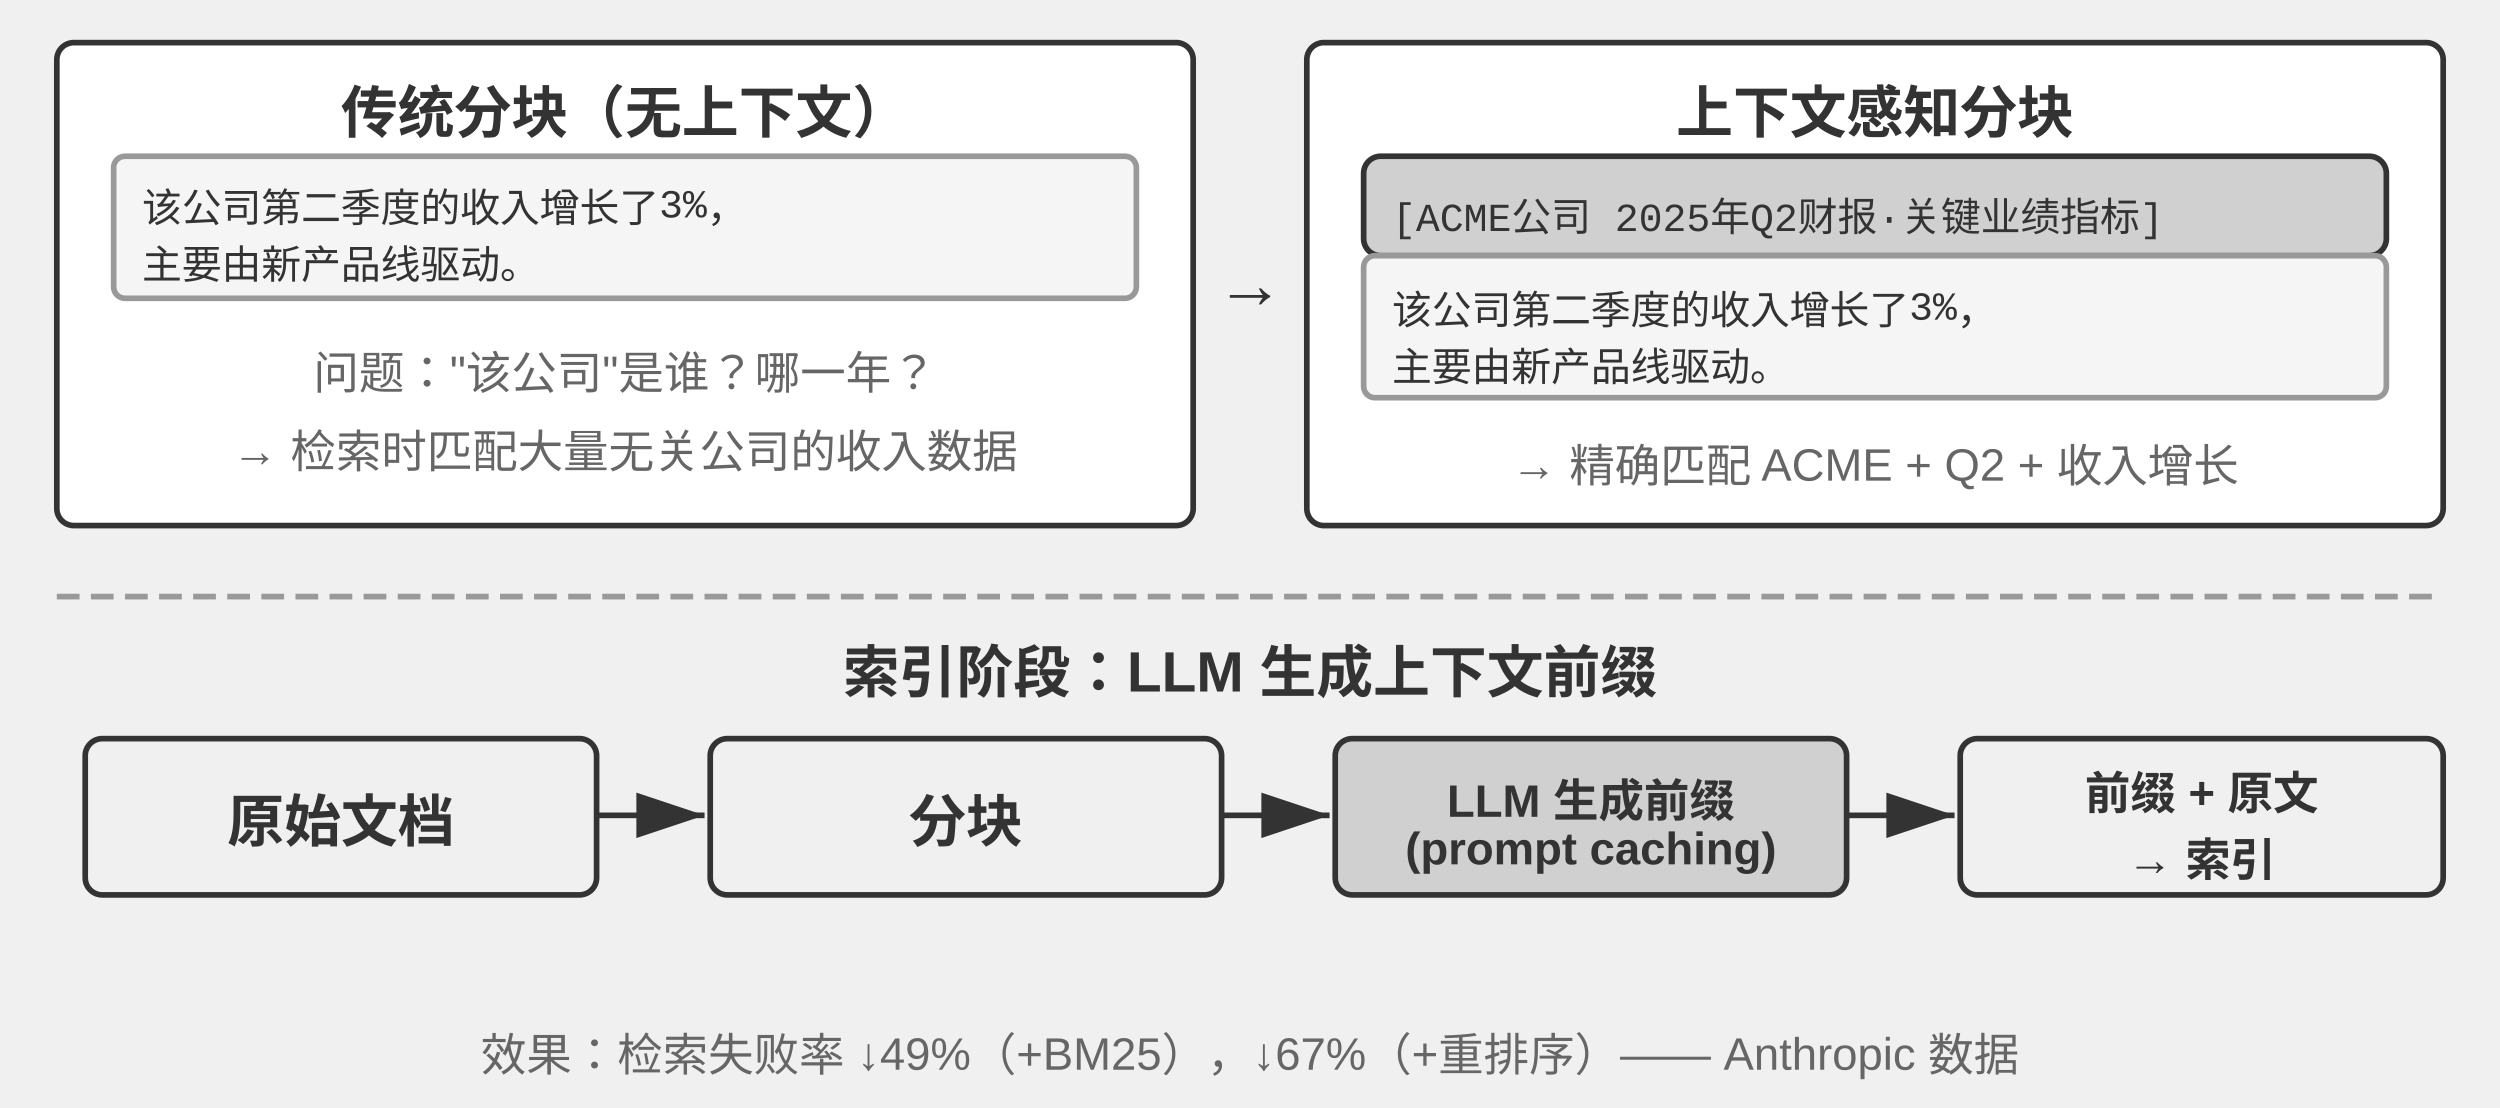
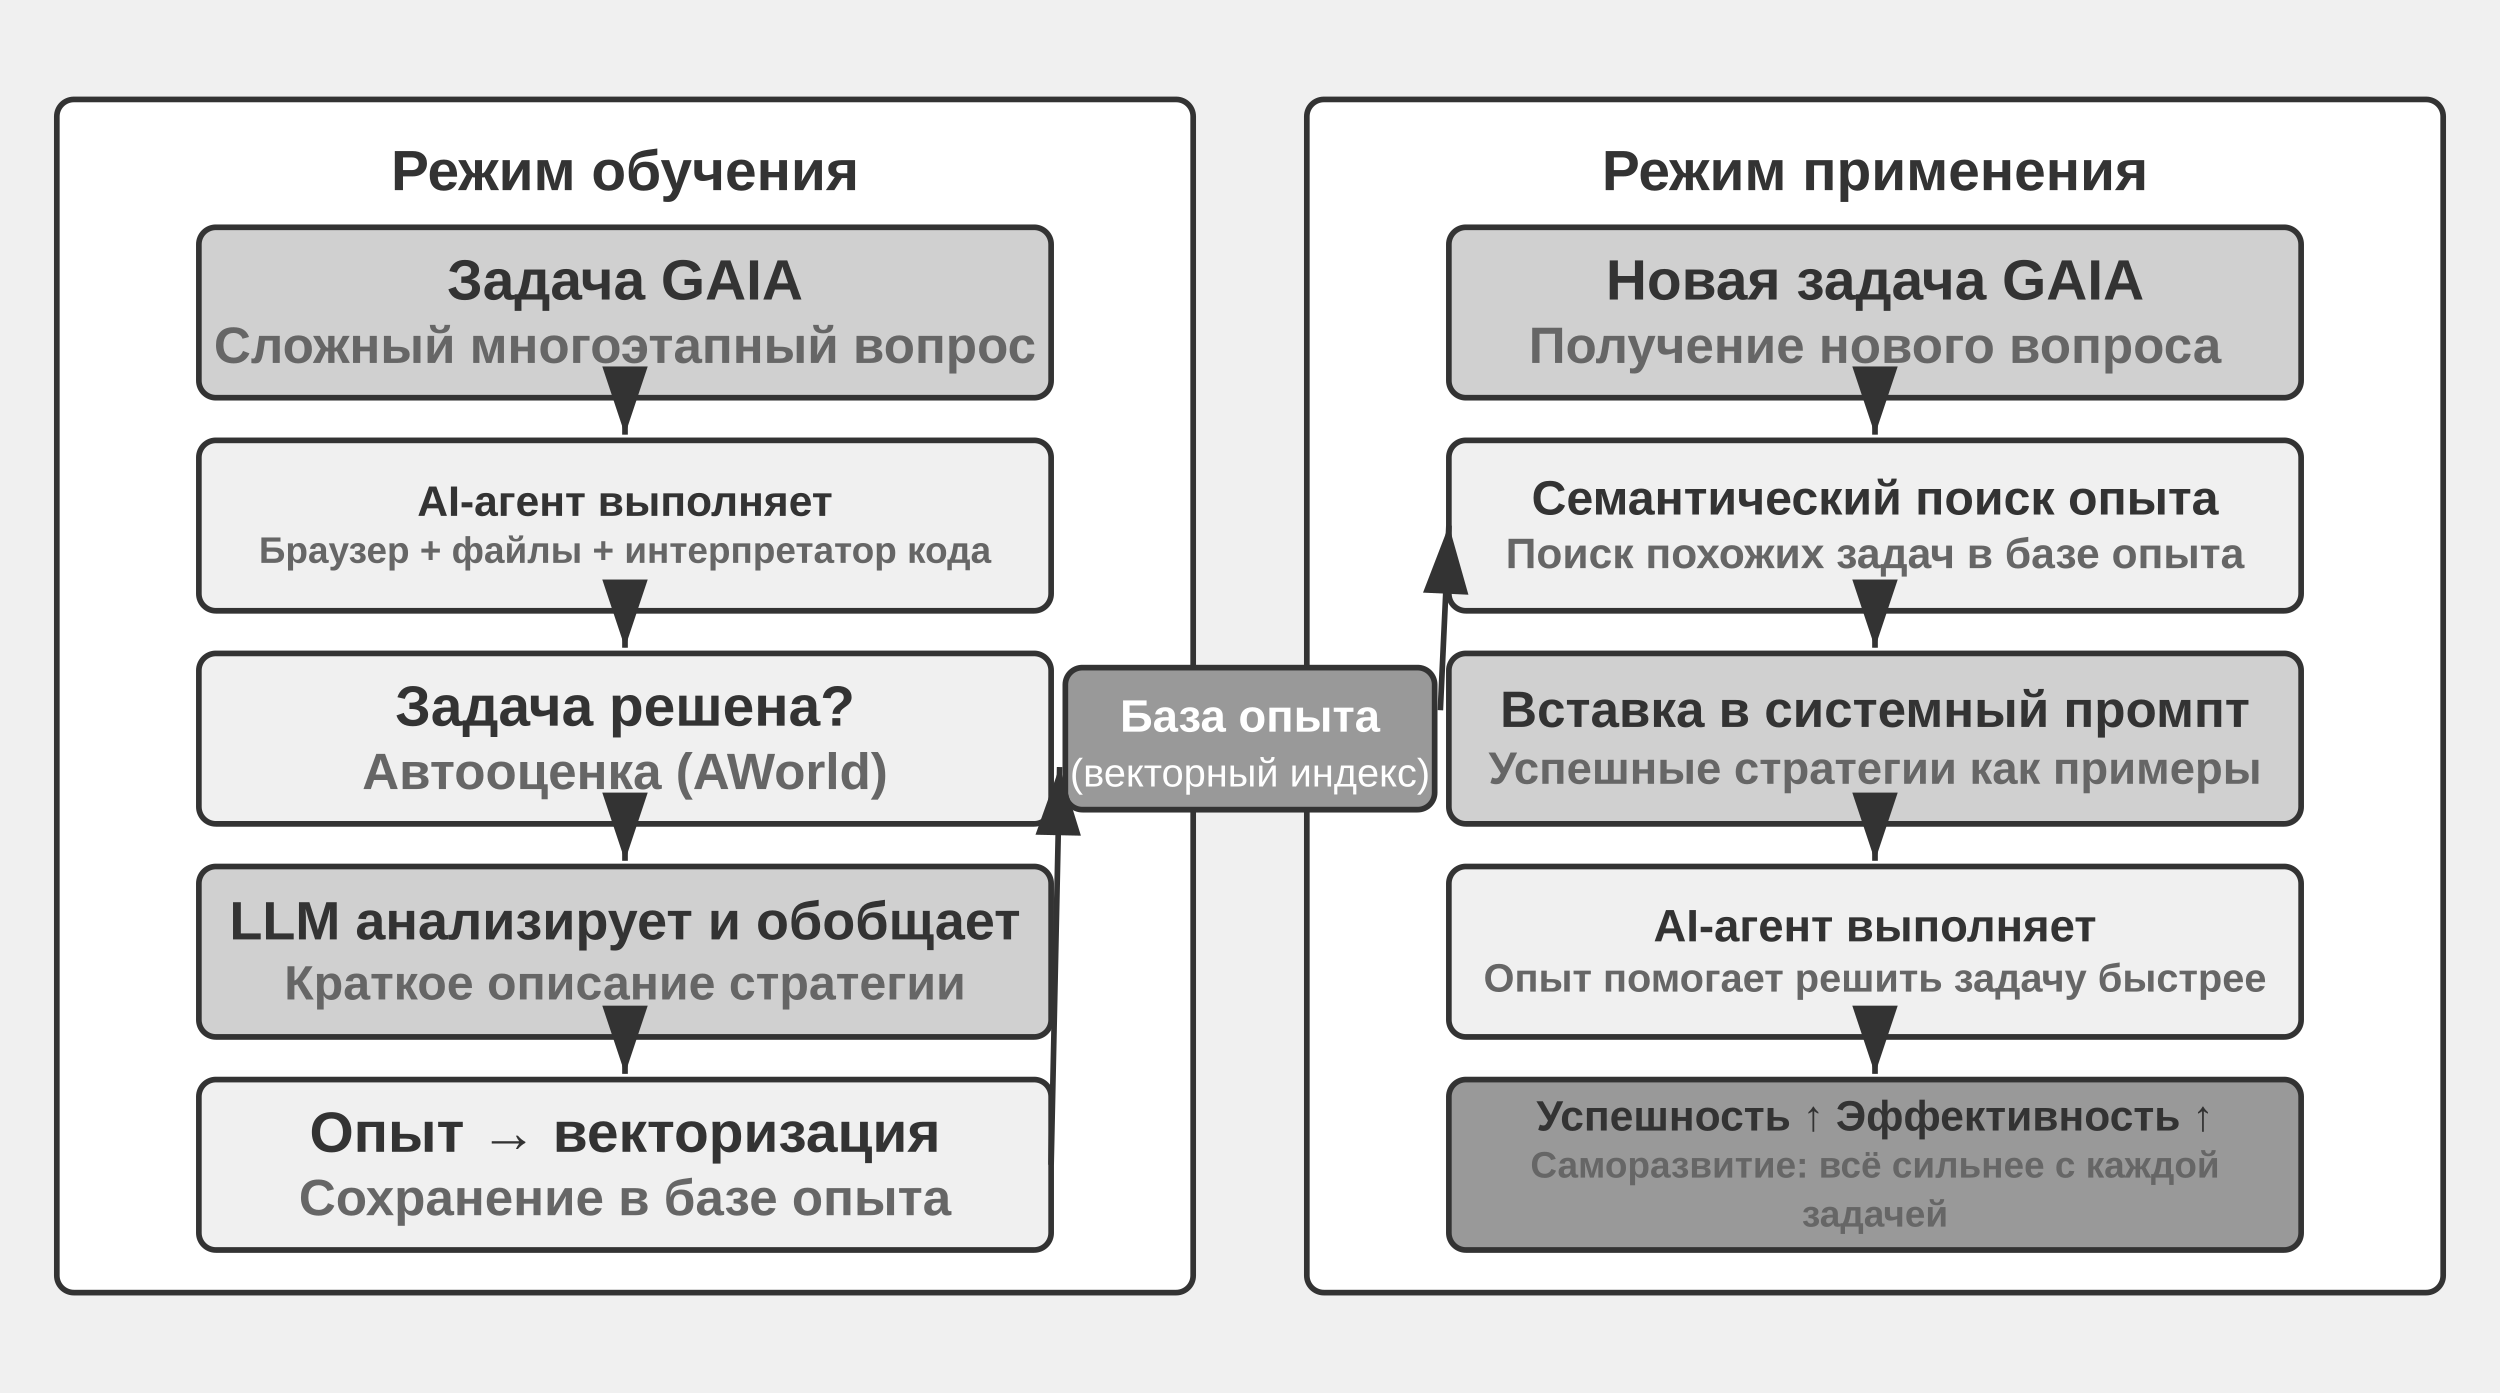
- <svg xmlns="http://www.w3.org/2000/svg" viewBox="0 40 880 390" width="880" height="390" style="background:#ffffff">
+ <svg xmlns="http://www.w3.org/2000/svg" viewBox="0 20 880 490" width="880" height="490" style="background:#ffffff">
  <defs>
    <marker id="ah" markerWidth="12" markerHeight="8" refX="12" refY="4" orient="auto">
      <polygon points="0 0, 12 4, 0 8" fill="#333333" />
    </marker>
    <marker id="ah-light" markerWidth="12" markerHeight="8" refX="12" refY="4" orient="auto">
      <polygon points="0 0, 12 4, 0 8" fill="#999999" />
    </marker>
  </defs>
-   <rect x="20" y="55" width="400" height="170" rx="6" fill="#ffffff" stroke="#333333" stroke-width="2" />
-   <text x="220" y="78" font-family="Arial, 'Helvetica Neue', Helvetica, 'PingFang SC', 'Microsoft YaHei', sans-serif" font-size="20" fill="#333333" text-anchor="middle" dominant-baseline="central" font-weight="bold">传统分块（无上下文）</text>
-   <rect x="40" y="95" width="360" height="50" rx="4" fill="#f5f5f5" stroke="#999999" stroke-width="2" />
-   <text x="50" y="112" font-family="'Courier New', Courier, monospace" font-size="14" fill="#333333" text-anchor="start" dominant-baseline="central">该公司第二季度的收入增长了3%，</text>
-   <text x="50" y="132" font-family="'Courier New', Courier, monospace" font-size="14" fill="#333333" text-anchor="start" dominant-baseline="central">主要由新产品线驱动。</text>
-   <text x="220" y="170" font-family="Arial, 'Helvetica Neue', Helvetica, 'PingFang SC', 'Microsoft YaHei', sans-serif" font-size="16" fill="#666666" text-anchor="middle" dominant-baseline="central" font-weight="normal">问题："该公司"是谁？哪一年？</text>
-   <text x="220" y="195" font-family="Arial, 'Helvetica Neue', Helvetica, 'PingFang SC', 'Microsoft YaHei', sans-serif" font-size="16" fill="#666666" text-anchor="middle" dominant-baseline="central" font-weight="normal">→ 检索时匹配大量无关公司的收入数据</text>
-   <rect x="460" y="55" width="400" height="170" rx="6" fill="#ffffff" stroke="#333333" stroke-width="2" />
-   <text x="660" y="78" font-family="Arial, 'Helvetica Neue', Helvetica, 'PingFang SC', 'Microsoft YaHei', sans-serif" font-size="20" fill="#333333" text-anchor="middle" dominant-baseline="central" font-weight="bold">上下文感知分块</text>
-   <rect x="480" y="95" width="360" height="35" rx="6" fill="#d0d0d0" stroke="#333333" stroke-width="2" />
-   <text x="490" y="113" font-family="'Courier New', Courier, monospace" font-size="14" fill="#333333" text-anchor="start" dominant-baseline="central">[ACME公司 2025年Q2财报·关键业绩指标]</text>
-   <rect x="480" y="130" width="360" height="50" rx="4" fill="#f5f5f5" stroke="#999999" stroke-width="2" />
-   <text x="490" y="148" font-family="'Courier New', Courier, monospace" font-size="14" fill="#333333" text-anchor="start" dominant-baseline="central">该公司第二季度的收入增长了3%，</text>
-   <text x="490" y="168" font-family="'Courier New', Courier, monospace" font-size="14" fill="#333333" text-anchor="start" dominant-baseline="central">主要由新产品线驱动。</text>
-   <text x="660" y="200" font-family="Arial, 'Helvetica Neue', Helvetica, 'PingFang SC', 'Microsoft YaHei', sans-serif" font-size="16" fill="#666666" text-anchor="middle" dominant-baseline="central" font-weight="normal">→ 精确匹配 ACME + Q2 + 收入增长</text>
-   <text x="440" y="140" font-family="Arial, 'Helvetica Neue', Helvetica, 'PingFang SC', 'Microsoft YaHei', sans-serif" font-size="24" fill="#333333" text-anchor="middle" dominant-baseline="central" font-weight="bold">→</text>
-   <line x1="20" y1="250" x2="860" y2="250" stroke="#999999" stroke-width="2" stroke-dasharray="8,4" />
-   <text x="440.0" y="275" font-family="Arial, 'Helvetica Neue', Helvetica, 'PingFang SC', 'Microsoft YaHei', sans-serif" font-size="20" fill="#333333" text-anchor="middle" dominant-baseline="central" font-weight="bold">索引阶段：LLM 生成上下文前缀</text>
-   <rect x="30" y="300" width="180" height="55" rx="6" fill="#f0f0f0" stroke="#333333" stroke-width="2" />
-   <text x="120.0" y="327.5" font-family="Arial, 'Helvetica Neue', Helvetica, 'PingFang SC', 'Microsoft YaHei', sans-serif" font-size="20" fill="#333333" text-anchor="middle" dominant-baseline="central" font-weight="bold">原始文档</text>
-   <line x1="210" y1="327" x2="248" y2="327" stroke="#333333" stroke-width="2" marker-end="url(#ah)" />
-   <rect x="250" y="300" width="180" height="55" rx="6" fill="#f0f0f0" stroke="#333333" stroke-width="2" />
-   <text x="340.0" y="327.5" font-family="Arial, 'Helvetica Neue', Helvetica, 'PingFang SC', 'Microsoft YaHei', sans-serif" font-size="20" fill="#333333" text-anchor="middle" dominant-baseline="central" font-weight="bold">分块</text>
-   <line x1="430" y1="327" x2="468" y2="327" stroke="#333333" stroke-width="2" marker-end="url(#ah)" />
-   <rect x="470" y="300" width="180" height="55" rx="6" fill="#d0d0d0" stroke="#333333" stroke-width="2" />
-   <text x="560.0" y="317.9" font-family="Arial, 'Helvetica Neue', Helvetica, 'PingFang SC', 'Microsoft YaHei', sans-serif" font-size="16" fill="#333333" text-anchor="middle" dominant-baseline="central" font-weight="bold">LLM 生成前缀</text>
-   <text x="560.0" y="338.7" font-family="Arial, 'Helvetica Neue', Helvetica, 'PingFang SC', 'Microsoft YaHei', sans-serif" font-size="16" fill="#333333" text-anchor="middle" dominant-baseline="central" font-weight="bold">(prompt caching)</text>
-   <line x1="650" y1="327" x2="688" y2="327" stroke="#333333" stroke-width="2" marker-end="url(#ah)" />
-   <rect x="690" y="300" width="170" height="55" rx="6" fill="#f0f0f0" stroke="#333333" stroke-width="2" />
-   <text x="775.0" y="317.9" font-family="Arial, 'Helvetica Neue', Helvetica, 'PingFang SC', 'Microsoft YaHei', sans-serif" font-size="16" fill="#333333" text-anchor="middle" dominant-baseline="central" font-weight="bold">前缀 + 原文</text>
-   <text x="775.0" y="338.7" font-family="Arial, 'Helvetica Neue', Helvetica, 'PingFang SC', 'Microsoft YaHei', sans-serif" font-size="16" fill="#333333" text-anchor="middle" dominant-baseline="central" font-weight="bold">→ 索引</text>
-   <text x="440.0" y="410" font-family="Arial, 'Helvetica Neue', Helvetica, 'PingFang SC', 'Microsoft YaHei', sans-serif" font-size="16" fill="#666666" text-anchor="middle" dominant-baseline="central" font-weight="normal">效果：检索失败率 ↓49%（+BM25），↓67%（+重排序）—— Anthropic 数据</text>
+   <rect x="20" y="55" width="400" height="420" rx="6" fill="#ffffff" stroke="#333333" stroke-width="2" />
+   <text x="220" y="80" font-family="Arial, 'Helvetica Neue', Helvetica, 'PingFang SC', 'Microsoft YaHei', sans-serif" font-size="20" fill="#333333" text-anchor="middle" dominant-baseline="central" font-weight="bold">Режим обучения</text>
+   <rect x="70" y="100" width="300" height="60" rx="6" fill="#d0d0d0" stroke="#333333" stroke-width="2" />
+   <text x="220.0" y="118.5" font-family="Arial, 'Helvetica Neue', Helvetica, 'PingFang SC', 'Microsoft YaHei', sans-serif" font-size="20.0" fill="#333333" text-anchor="middle" dominant-baseline="central" font-weight="bold">Задача GAIA</text>
+   <text x="220.0" y="141.5" font-family="Arial, 'Helvetica Neue', Helvetica, 'PingFang SC', 'Microsoft YaHei', sans-serif" font-size="18.0" fill="#666666" text-anchor="middle" dominant-baseline="central" font-weight="bold">Сложный многоэтапный вопрос</text>
+   <rect x="70" y="175" width="300" height="60" rx="6" fill="#f0f0f0" stroke="#333333" stroke-width="2" />
+   <text x="220.0" y="196.375" font-family="Arial, 'Helvetica Neue', Helvetica, 'PingFang SC', 'Microsoft YaHei', sans-serif" font-size="15.0" fill="#333333" text-anchor="middle" dominant-baseline="central" font-weight="bold">AI-агент выполняет</text>
+   <text x="220.0" y="213.625" font-family="Arial, 'Helvetica Neue', Helvetica, 'PingFang SC', 'Microsoft YaHei', sans-serif" font-size="13.0" fill="#666666" text-anchor="middle" dominant-baseline="central" font-weight="bold">Браузер + файлы + интерпретатор кода</text>
+   <line x1="220" y1="162" x2="220" y2="173" stroke="#333333" stroke-width="2" marker-end="url(#ah)" />
+   <rect x="70" y="250" width="300" height="60" rx="6" fill="#f0f0f0" stroke="#333333" stroke-width="2" />
+   <text x="220.0" y="268.5" font-family="Arial, 'Helvetica Neue', Helvetica, 'PingFang SC', 'Microsoft YaHei', sans-serif" font-size="20.0" fill="#333333" text-anchor="middle" dominant-baseline="central" font-weight="bold">Задача решена?</text>
+   <text x="220.0" y="291.5" font-family="Arial, 'Helvetica Neue', Helvetica, 'PingFang SC', 'Microsoft YaHei', sans-serif" font-size="18.0" fill="#666666" text-anchor="middle" dominant-baseline="central" font-weight="bold">Автооценка (AWorld)</text>
+   <line x1="220" y1="237" x2="220" y2="248" stroke="#333333" stroke-width="2" marker-end="url(#ah)" />
+   <rect x="70" y="325" width="300" height="60" rx="6" fill="#d0d0d0" stroke="#333333" stroke-width="2" />
+   <text x="220.0" y="344.075" font-family="Arial, 'Helvetica Neue', Helvetica, 'PingFang SC', 'Microsoft YaHei', sans-serif" font-size="19.0" fill="#333333" text-anchor="middle" dominant-baseline="central" font-weight="bold">LLM анализирует и обобщает</text>
+   <text x="220.0" y="365.925" font-family="Arial, 'Helvetica Neue', Helvetica, 'PingFang SC', 'Microsoft YaHei', sans-serif" font-size="17.0" fill="#666666" text-anchor="middle" dominant-baseline="central" font-weight="bold">Краткое описание стратегии</text>
+   <line x1="220" y1="312" x2="220" y2="323" stroke="#333333" stroke-width="2" marker-end="url(#ah)" />
+   <rect x="70" y="400" width="300" height="60" rx="6" fill="#f0f0f0" stroke="#333333" stroke-width="2" />
+   <text x="220.0" y="418.5" font-family="Arial, 'Helvetica Neue', Helvetica, 'PingFang SC', 'Microsoft YaHei', sans-serif" font-size="20.0" fill="#333333" text-anchor="middle" dominant-baseline="central" font-weight="bold">Опыт → векторизация</text>
+   <text x="220.0" y="441.5" font-family="Arial, 'Helvetica Neue', Helvetica, 'PingFang SC', 'Microsoft YaHei', sans-serif" font-size="18.0" fill="#666666" text-anchor="middle" dominant-baseline="central" font-weight="bold">Сохранение в базе опыта</text>
+   <line x1="220" y1="387" x2="220" y2="398" stroke="#333333" stroke-width="2" marker-end="url(#ah)" />
+   <rect x="460" y="55" width="400" height="420" rx="6" fill="#ffffff" stroke="#333333" stroke-width="2" />
+   <text x="660" y="80" font-family="Arial, 'Helvetica Neue', Helvetica, 'PingFang SC', 'Microsoft YaHei', sans-serif" font-size="20" fill="#333333" text-anchor="middle" dominant-baseline="central" font-weight="bold">Режим применения</text>
+   <rect x="510" y="100" width="300" height="60" rx="6" fill="#d0d0d0" stroke="#333333" stroke-width="2" />
+   <text x="660.0" y="118.5" font-family="Arial, 'Helvetica Neue', Helvetica, 'PingFang SC', 'Microsoft YaHei', sans-serif" font-size="20.0" fill="#333333" text-anchor="middle" dominant-baseline="central" font-weight="bold">Новая задача GAIA</text>
+   <text x="660.0" y="141.5" font-family="Arial, 'Helvetica Neue', Helvetica, 'PingFang SC', 'Microsoft YaHei', sans-serif" font-size="18.0" fill="#666666" text-anchor="middle" dominant-baseline="central" font-weight="bold">Получение нового вопроса</text>
+   <rect x="510" y="175" width="300" height="60" rx="6" fill="#f0f0f0" stroke="#333333" stroke-width="2" />
+   <text x="660.0" y="195.225" font-family="Arial, 'Helvetica Neue', Helvetica, 'PingFang SC', 'Microsoft YaHei', sans-serif" font-size="17.0" fill="#333333" text-anchor="middle" dominant-baseline="central" font-weight="bold">Семантический поиск опыта</text>
+   <text x="660.0" y="214.775" font-family="Arial, 'Helvetica Neue', Helvetica, 'PingFang SC', 'Microsoft YaHei', sans-serif" font-size="15.0" fill="#666666" text-anchor="middle" dominant-baseline="central" font-weight="bold">Поиск похожих задач в базе опыта</text>
+   <line x1="660" y1="162" x2="660" y2="173" stroke="#333333" stroke-width="2" marker-end="url(#ah)" />
+   <rect x="510" y="250" width="300" height="60" rx="6" fill="#d0d0d0" stroke="#333333" stroke-width="2" />
+   <text x="660.0" y="269.65" font-family="Arial, 'Helvetica Neue', Helvetica, 'PingFang SC', 'Microsoft YaHei', sans-serif" font-size="18.0" fill="#333333" text-anchor="middle" dominant-baseline="central" font-weight="bold">Вставка в системный промпт</text>
+   <text x="660.0" y="290.35" font-family="Arial, 'Helvetica Neue', Helvetica, 'PingFang SC', 'Microsoft YaHei', sans-serif" font-size="16.0" fill="#666666" text-anchor="middle" dominant-baseline="central" font-weight="bold">Успешные стратегии как примеры</text>
+   <line x1="660" y1="237" x2="660" y2="248" stroke="#333333" stroke-width="2" marker-end="url(#ah)" />
+   <rect x="510" y="325" width="300" height="60" rx="6" fill="#f0f0f0" stroke="#333333" stroke-width="2" />
+   <text x="660.0" y="345.8" font-family="Arial, 'Helvetica Neue', Helvetica, 'PingFang SC', 'Microsoft YaHei', sans-serif" font-size="16.0" fill="#333333" text-anchor="middle" dominant-baseline="central" font-weight="bold">AI-агент выполняет</text>
+   <text x="660.0" y="364.2" font-family="Arial, 'Helvetica Neue', Helvetica, 'PingFang SC', 'Microsoft YaHei', sans-serif" font-size="14.0" fill="#666666" text-anchor="middle" dominant-baseline="central" font-weight="bold">Опыт помогает решить задачу быстрее</text>
+   <line x1="660" y1="312" x2="660" y2="323" stroke="#333333" stroke-width="2" marker-end="url(#ah)" />
+   <rect x="510" y="400" width="300" height="60" rx="6" fill="#999999" stroke="#333333" stroke-width="2" />
+   <text x="660.0" y="412.75" font-family="Arial, 'Helvetica Neue', Helvetica, 'PingFang SC', 'Microsoft YaHei', sans-serif" font-size="15.0" fill="#333333" text-anchor="middle" dominant-baseline="central" font-weight="bold">Успешность ↑ Эффективность ↑</text>
+   <text x="660.0" y="430.0" font-family="Arial, 'Helvetica Neue', Helvetica, 'PingFang SC', 'Microsoft YaHei', sans-serif" font-size="13.0" fill="#666666" text-anchor="middle" dominant-baseline="central" font-weight="bold">Саморазвитие: всё сильнее с каждой</text>
+   <text x="660.0" y="447.25" font-family="Arial, 'Helvetica Neue', Helvetica, 'PingFang SC', 'Microsoft YaHei', sans-serif" font-size="13.0" fill="#666666" text-anchor="middle" dominant-baseline="central" font-weight="bold">задачей</text>
+   <line x1="660" y1="387" x2="660" y2="398" stroke="#333333" stroke-width="2" marker-end="url(#ah)" />
+   <rect x="375" y="255.0" width="130" height="50" rx="6" fill="#999999" stroke="#333333" stroke-width="2" />
+   <text x="440.0" y="272.0" font-family="Arial, 'Helvetica Neue', Helvetica, 'PingFang SC', 'Microsoft YaHei', sans-serif" font-size="16" fill="#ffffff" text-anchor="middle" dominant-baseline="central" font-weight="bold">База опыта</text>
+   <text x="440.0" y="292.0" font-family="Arial, 'Helvetica Neue', Helvetica, 'PingFang SC', 'Microsoft YaHei', sans-serif" font-size="14" fill="#ffffff" text-anchor="middle" dominant-baseline="central" font-weight="normal" textLength="118.0" lengthAdjust="spacingAndGlyphs">(векторный индекс)</text>
+   <line x1="370" y1="430.0" x2="373" y2="290.0" stroke="#333333" stroke-width="2" marker-end="url(#ah)" />
+   <line x1="507" y1="270.0" x2="510" y2="205.0" stroke="#333333" stroke-width="2" marker-end="url(#ah)" />
</svg>
